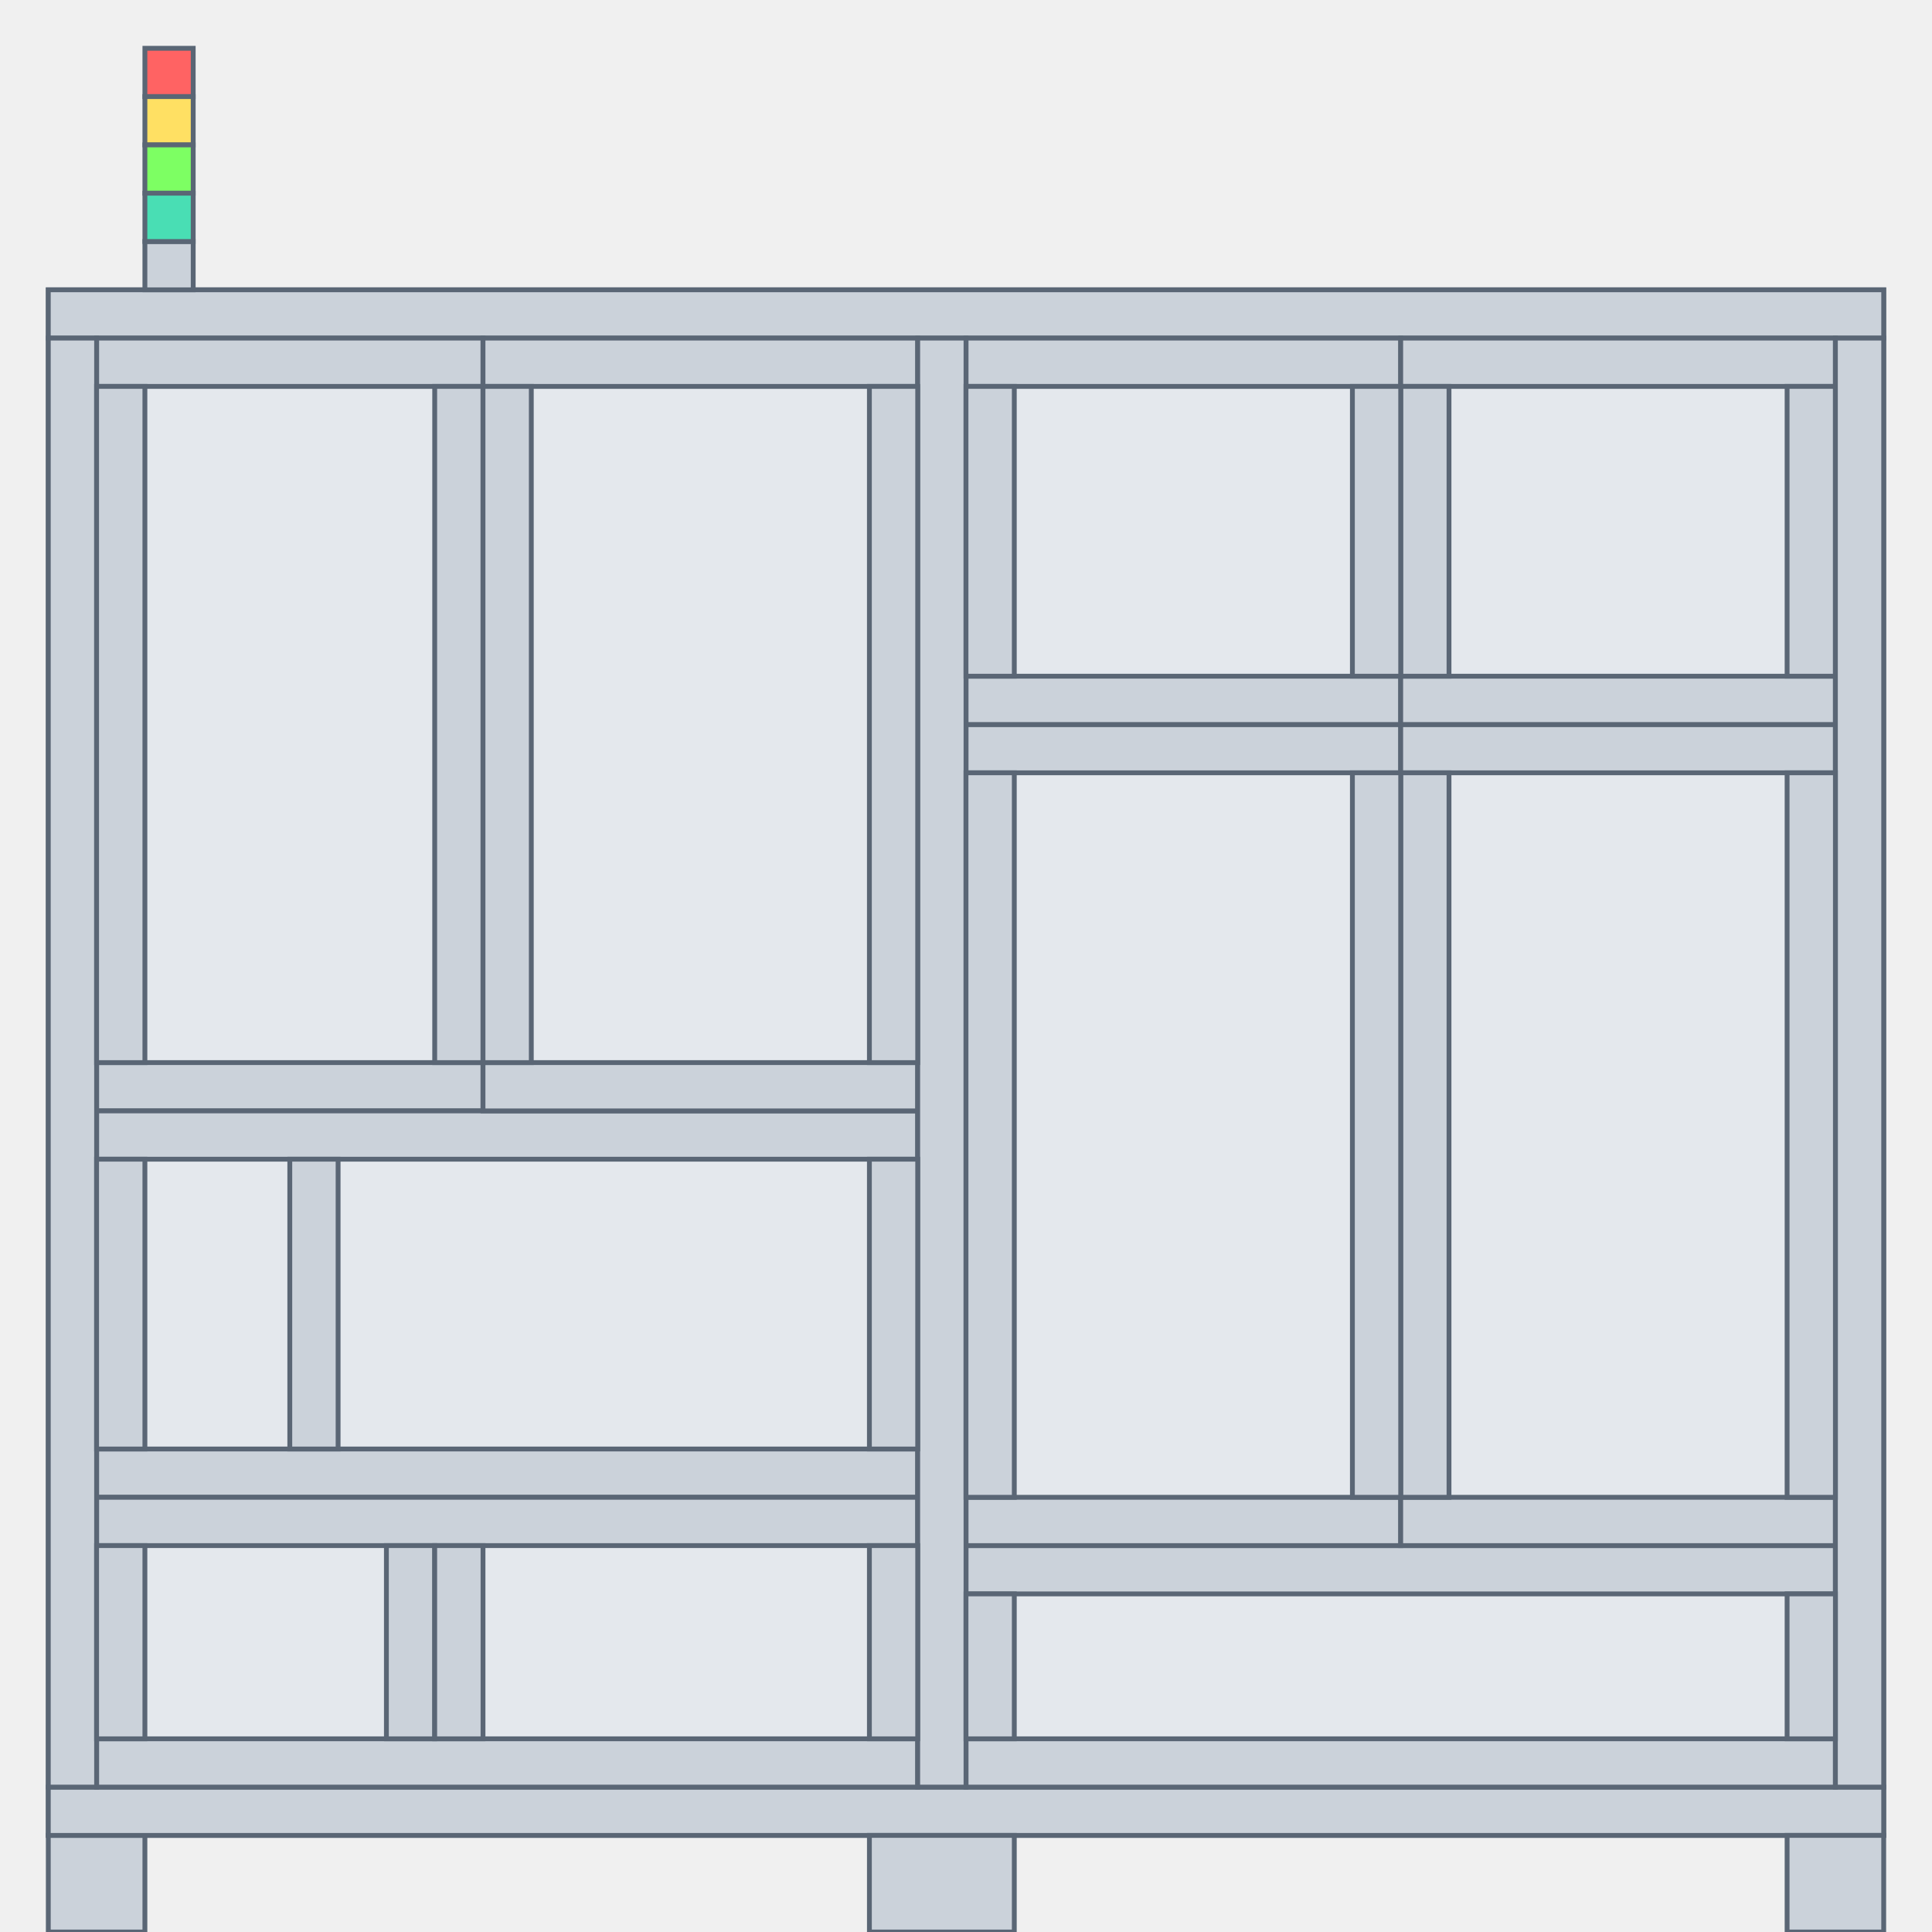
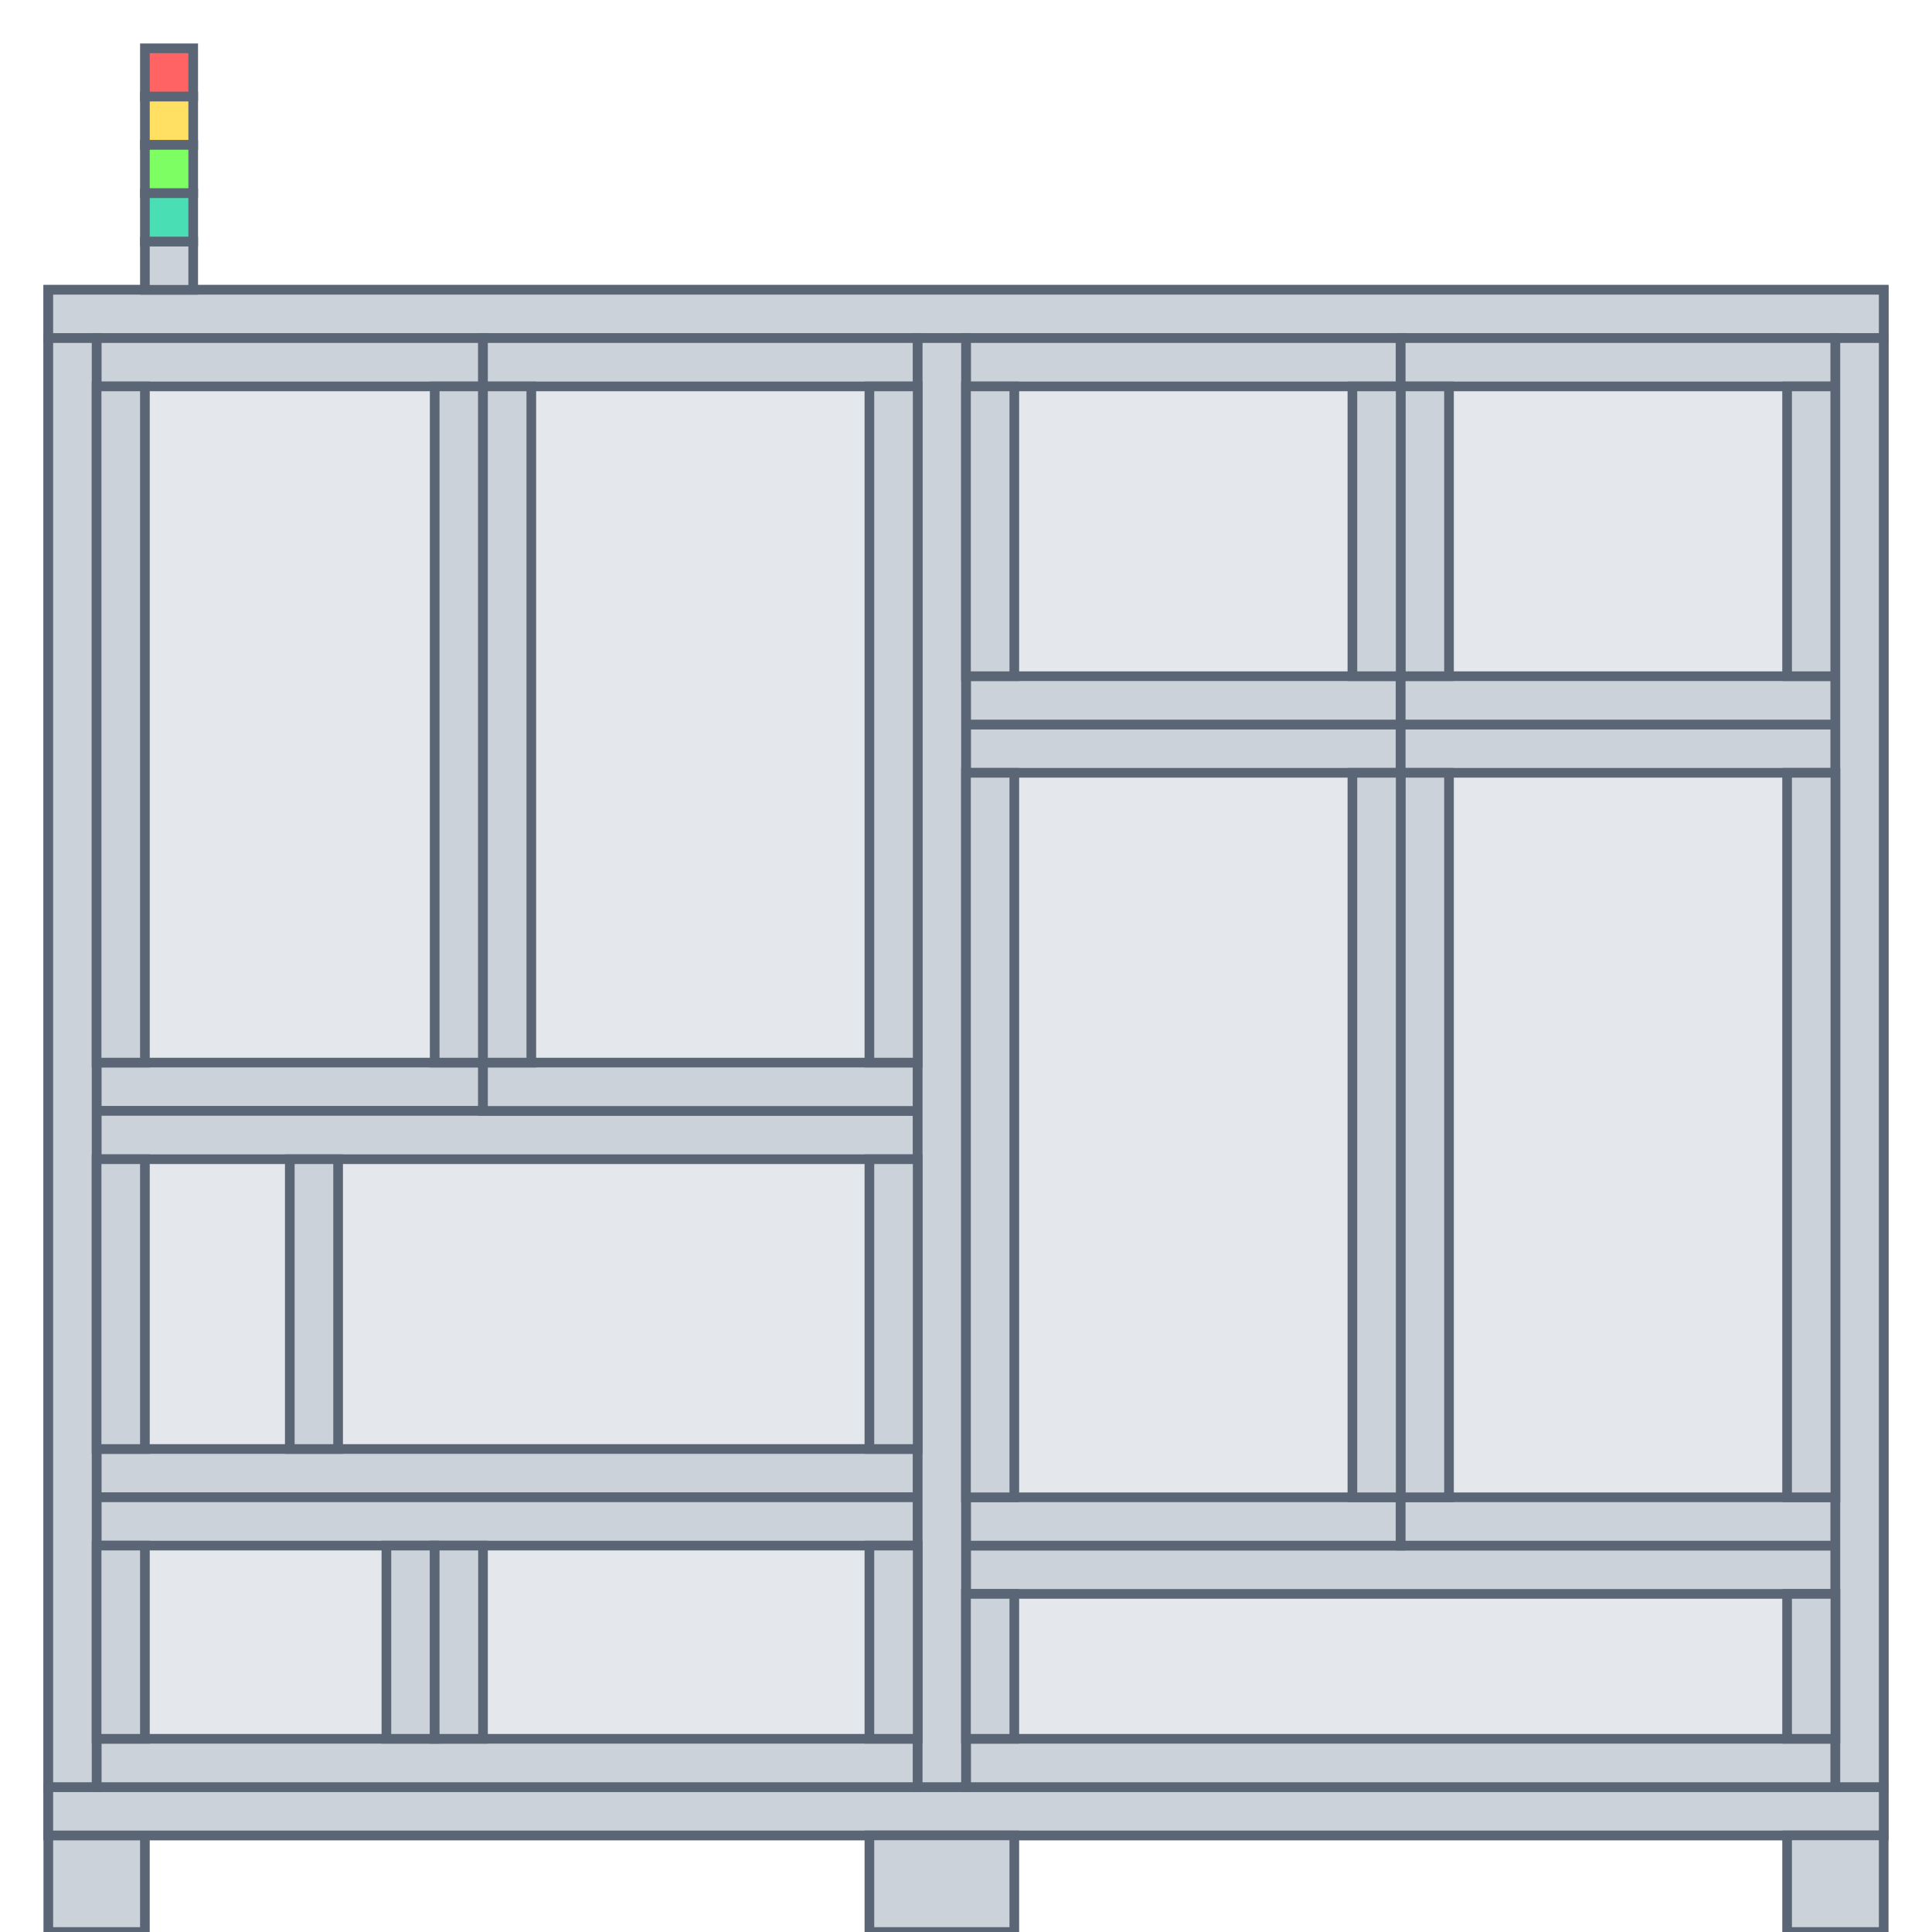
<svg xmlns="http://www.w3.org/2000/svg" width="400" height="400" viewBox="0 0 400 400" fill="none">
-   <g clip-path="url(#clip0_1100_5398)">
-     <rect x="10" y="60" width="380" height="320" fill="#E4E8ED" stroke="#5A6675" />
-     <rect x="10" y="380" width="20" height="20" fill="#CBD2DA" stroke="#5A6675" />
-     <rect x="10" y="370" width="380" height="10" fill="#CBD2DA" stroke="#5A6675" />
-     <rect x="10" y="60" width="380" height="10" fill="#CBD2DA" stroke="#5A6675" />
-     <rect x="200" y="70" width="90" height="10" fill="#CBD2DA" stroke="#5A6675" />
-     <rect x="20" y="70" width="80" height="10" fill="#CBD2DA" stroke="#5A6675" />
-     <rect x="20" y="220" width="80" height="10" fill="#CBD2DA" stroke="#5A6675" />
-     <rect x="20" y="230" width="170" height="10" fill="#CBD2DA" stroke="#5A6675" />
-     <rect x="20" y="300" width="170" height="10" fill="#CBD2DA" stroke="#5A6675" />
-     <rect x="20" y="310" width="170" height="10" fill="#CBD2DA" stroke="#5A6675" />
-     <rect x="100" y="70" width="90" height="10" fill="#CBD2DA" stroke="#5A6675" />
-     <rect x="100" y="220" width="90" height="10" fill="#CBD2DA" stroke="#5A6675" />
-     <rect x="200" y="150" width="90" height="10" fill="#CBD2DA" stroke="#5A6675" />
-     <rect x="290" y="150" width="90" height="10" fill="#CBD2DA" stroke="#5A6675" />
-     <rect x="200" y="320" width="180" height="10" fill="#CBD2DA" stroke="#5A6675" />
-     <rect x="200" y="310" width="90" height="10" fill="#CBD2DA" stroke="#5A6675" />
-     <rect x="290" y="310" width="90" height="10" fill="#CBD2DA" stroke="#5A6675" />
-     <rect x="290" y="70" width="90" height="10" fill="#CBD2DA" stroke="#5A6675" />
-     <rect x="200" y="140" width="90" height="10" fill="#CBD2DA" stroke="#5A6675" />
-     <rect x="200" y="360" width="180" height="10" fill="#CBD2DA" stroke="#5A6675" />
-     <rect x="20" y="360" width="170" height="10" fill="#CBD2DA" stroke="#5A6675" />
-     <rect x="290" y="140" width="90" height="10" fill="#CBD2DA" stroke="#5A6675" />
-     <rect x="10" y="70" width="10" height="300" fill="#CBD2DA" stroke="#5A6675" />
-     <rect x="370" y="80" width="10" height="60" fill="#CBD2DA" stroke="#5A6675" />
-     <rect x="190" y="70" width="10" height="300" fill="#CBD2DA" stroke="#5A6675" />
-     <rect x="380" y="70" width="10" height="300" fill="#CBD2DA" stroke="#5A6675" />
-     <rect x="200" y="80" width="10" height="60" fill="#CBD2DA" stroke="#5A6675" />
-     <rect x="20" y="80" width="10" height="140" fill="#CBD2DA" stroke="#5A6675" />
-     <rect x="20" y="240" width="10" height="60" fill="#CBD2DA" stroke="#5A6675" />
-     <rect x="20" y="320" width="10" height="40" fill="#CBD2DA" stroke="#5A6675" />
-     <rect x="80" y="320" width="10" height="40" fill="#CBD2DA" stroke="#5A6675" />
-     <rect x="90" y="320" width="10" height="40" fill="#CBD2DA" stroke="#5A6675" />
-     <rect x="180" y="320" width="10" height="40" fill="#CBD2DA" stroke="#5A6675" />
-     <rect x="60" y="240" width="10" height="60" fill="#CBD2DA" stroke="#5A6675" />
-     <rect x="180" y="240" width="10" height="60" fill="#CBD2DA" stroke="#5A6675" />
-     <rect x="90" y="80" width="10" height="140" fill="#CBD2DA" stroke="#5A6675" />
-     <rect x="100" y="80" width="10" height="140" fill="#CBD2DA" stroke="#5A6675" />
-     <rect x="180" y="80" width="10" height="140" fill="#CBD2DA" stroke="#5A6675" />
-     <rect x="200" y="160" width="10" height="150" fill="#CBD2DA" stroke="#5A6675" />
-     <rect x="290" y="160" width="10" height="150" fill="#CBD2DA" stroke="#5A6675" />
-     <rect x="200" y="330" width="10" height="30" fill="#CBD2DA" stroke="#5A6675" />
-     <rect x="370" y="330" width="10" height="30" fill="#CBD2DA" stroke="#5A6675" />
-     <rect x="290" y="80" width="10" height="60" fill="#CBD2DA" stroke="#5A6675" />
-     <rect x="280" y="80" width="10" height="60" fill="#CBD2DA" stroke="#5A6675" />
-     <rect x="280" y="160" width="10" height="150" fill="#CBD2DA" stroke="#5A6675" />
-     <rect x="370" y="160" width="10" height="150" fill="#CBD2DA" stroke="#5A6675" />
-     <rect x="180" y="380" width="30" height="20" fill="#CBD2DA" stroke="#5A6675" />
-     <rect x="370" y="380" width="20" height="20" fill="#CBD2DA" stroke="#5A6675" />
-     <rect x="30" y="50" width="10" height="10" fill="#CBD2DA" stroke="#5A6675" />
-     <rect x="30" y="10" width="10" height="10" fill="#FF6363" stroke="#5A6675" />
-     <rect x="30" y="20" width="10" height="10" fill="#FFE063" stroke="#5A6675" />
-     <rect x="30" y="30" width="10" height="10" fill="#7DFF63" stroke="#5A6675" />
-     <rect x="30" y="40" width="10" height="10" fill="#49DEB4" stroke="#5A6675" />
+   <rect width="400" height="400" fill="#D5D5D5" />
+   <g id="ì¤ë¹">
+     <path d="M-3193 -743C-3193 -744.105 -3192.1 -745 -3191 -745H6111C6112.1 -745 6113 -744.105 6113 -743V1142C6113 1143.1 6112.1 1144 6111 1144H-3191C-3192.1 1144 -3193 1143.1 -3193 1142V-743Z" fill="white" />
+     <path d="M-3191 -745V-744H6111V-745V-746H-3191V-745ZM6113 -743H6112V1142H6113H6114V-743H6113ZM6111 1144V1143H-3191V1144V1145H6111V1144ZM-3193 1142H-3192V-743H-3193H-3194V1142H-3193ZM-3191 1144V1143C-3191.55 1143 -3192 1142.55 -3192 1142H-3193H-3194C-3194 1143.66 -3192.66 1145 -3191 1145V1144ZM6113 1142H6112C6112 1142.55 6111.55 1143 6111 1143V1144V1145C6112.66 1145 6114 1143.66 6114 1142H6113ZM6111 -745V-744C6111.55 -744 6112 -743.552 6112 -743H6113H6114C6114 -744.657 6112.66 -746 6111 -746V-745ZM-3191 -745V-746C-3192.66 -746 -3194 -744.657 -3194 -743H-3193H-3192C-3192 -743.552 -3191.55 -744 -3191 -744V-745Z" fill="black" fill-opacity="0.1" />
+     <g id="IR-OCV" clip-path="url(#clip0_1100_5398)">
+       <g id="graphic">
+         <path id="Rectangle 99" d="M10 60H390V380H10V60Z" fill="#E4E8ED" />
+         <path id="Rectangle 99 (Stroke)" d="M391 59V381H9V59H391ZM11 379H389V61H11V379Z" fill="#5A6675" />
+         <path id="Rectangle 25" d="M10 380H30V400H10V380Z" fill="#CBD2DA" />
+         <path id="Rectangle 25 (Stroke)" d="M31 379V401H9V379H31ZM11 399H29V381H11V399Z" fill="#5A6675" />
+         <path id="Rectangle 28" d="M10 370H390V380H10V370Z" fill="#CBD2DA" />
+         <path id="Rectangle 28 (Stroke)" d="M391 369V381H9V369H391ZM11 379H389V371H11V379Z" fill="#5A6675" />
+         <path id="Rectangle 29" d="M10 60H390V70H10V60Z" fill="#CBD2DA" />
+         <path id="Rectangle 29 (Stroke)" d="M391 59V71H9V59H391ZM11 69H389V61H11V69Z" fill="#5A6675" />
+         <path id="Rectangle 60" d="M200 70H290V80H200V70Z" fill="#CBD2DA" />
+         <path id="Rectangle 60 (Stroke)" d="M291 69V81H199V69H291ZM201 79H289V71H201V79Z" fill="#5A6675" />
+         <path id="Rectangle 79" d="M20 70H100V80H20V70Z" fill="#CBD2DA" />
+         <path id="Rectangle 79 (Stroke)" d="M101 69V81H19V69H101ZM21 79H99V71H21V79Z" fill="#5A6675" />
+         <path id="Rectangle 85" d="M20 220H100V230H20V220Z" fill="#CBD2DA" />
+         <path id="Rectangle 85 (Stroke)" d="M101 219V231H19V219H101ZM21 229H99V221H21V229Z" fill="#5A6675" />
+         <path id="Rectangle 88" d="M20 230H190V240H20V230Z" fill="#CBD2DA" />
+         <path id="Rectangle 88 (Stroke)" d="M191 229V241H19V229H191ZM21 239H189V231H21V239Z" fill="#5A6675" />
+         <path id="Rectangle 92" d="M20 300H190V310H20V300Z" fill="#CBD2DA" />
+         <path id="Rectangle 92 (Stroke)" d="M191 299V311H19V299H191ZM21 309H189V301H21V309Z" fill="#5A6675" />
+         <path id="Rectangle 96" d="M20 310H190V320H20V310Z" fill="#CBD2DA" />
+         <path id="Rectangle 96 (Stroke)" d="M191 309V321H19V309H191ZM21 319H189V311H21V319Z" fill="#5A6675" />
+         <path id="Rectangle 84" d="M100 70H190V80H100V70Z" fill="#CBD2DA" />
+         <path id="Rectangle 84 (Stroke)" d="M191 69V81H99V69H191ZM101 79H189V71H101V79Z" fill="#5A6675" />
+         <path id="Rectangle 86" d="M100 220H190V230H100V220Z" fill="#CBD2DA" />
+         <path id="Rectangle 86 (Stroke)" d="M191 219V231H99V219H191ZM101 229H189V221H101V229Z" fill="#5A6675" />
+         <path id="Rectangle 65" d="M200 150H290V160H200V150Z" fill="#CBD2DA" />
+         <path id="Rectangle 65 (Stroke)" d="M291 149V161H199V149H291ZM201 159H289V151H201V159Z" fill="#5A6675" />
+         <path id="Rectangle 75" d="M290 150H380V160H290V150Z" fill="#CBD2DA" />
+         <path id="Rectangle 75 (Stroke)" d="M381 149V161H289V149H381ZM291 159H379V151H291V159Z" fill="#5A6675" />
+         <path id="Rectangle 69" d="M200 320H380V330H200V320Z" fill="#CBD2DA" />
+         <path id="Rectangle 69 (Stroke)" d="M381 319V331H199V319H381ZM201 329H379V321H201V329Z" fill="#5A6675" />
+         <path id="Rectangle 70" d="M200 310H290V320H200V310Z" fill="#CBD2DA" />
+         <path id="Rectangle 70 (Stroke)" d="M291 309V321H199V309H291ZM201 319H289V311H201V319Z" fill="#5A6675" />
+         <path id="Rectangle 72" d="M290 310H380V320H290V310Z" fill="#CBD2DA" />
+         <path id="Rectangle 72 (Stroke)" d="M381 309V321H289V309H381ZM291 319H379V311H291V319Z" fill="#5A6675" />
+         <path id="Rectangle 62" d="M290 70H380V80H290V70Z" fill="#CBD2DA" />
+         <path id="Rectangle 62 (Stroke)" d="M381 69V81H289V69H381ZM291 79H379V71H291V79Z" fill="#5A6675" />
+         <path id="Rectangle 61" d="M200 140H290V150H200V140Z" fill="#CBD2DA" />
+         <path id="Rectangle 61 (Stroke)" d="M291 139V151H199V139H291ZM201 149H289V141H201V149Z" fill="#5A6675" />
+         <path id="Rectangle 66" d="M200 360H380V370H200V360Z" fill="#CBD2DA" />
+         <path id="Rectangle 66 (Stroke)" d="M381 359V371H199V359H381ZM201 369H379V361H201V369Z" fill="#5A6675" />
+         <path id="Rectangle 97" d="M20 360H190V370H20V360Z" fill="#CBD2DA" />
+         <path id="Rectangle 97 (Stroke)" d="M191 359V371H19V359H191ZM21 369H189V361H21V369Z" fill="#5A6675" />
+         <path id="Rectangle 63" d="M290 140H380V150H290V140Z" fill="#CBD2DA" />
+         <path id="Rectangle 63 (Stroke)" d="M381 139V151H289V139H381ZM291 149H379V141H291V149Z" fill="#5A6675" />
+         <path id="Rectangle 55" d="M10 70H20V370H10V70Z" fill="#CBD2DA" />
+         <path id="Rectangle 55 (Stroke)" d="M21 69V371H9V69H21ZM11 369H19V71H11V369Z" fill="#5A6675" />
+         <path id="Rectangle 56" d="M370 80H380V140H370V80Z" fill="#CBD2DA" />
+         <path id="Rectangle 56 (Stroke)" d="M381 79V141H369V79H381ZM371 139H379V81H371V139Z" fill="#5A6675" />
+         <path id="Rectangle 57" d="M190 70H200V370H190V70Z" fill="#CBD2DA" />
+         <path id="Rectangle 57 (Stroke)" d="M201 69V371H189V69H201ZM191 369H199V71H191V369Z" fill="#5A6675" />
+         <path id="Rectangle 78" d="M380 70H390V370H380V70Z" fill="#CBD2DA" />
+         <path id="Rectangle 78 (Stroke)" d="M391 69V371H379V69H391ZM381 369H389V71H381V369Z" fill="#5A6675" />
+         <path id="Rectangle 58" d="M200 80H210V140H200V80Z" fill="#CBD2DA" />
+         <path id="Rectangle 58 (Stroke)" d="M211 79V141H199V79H211ZM201 139H209V81H201V139Z" fill="#5A6675" />
+         <path id="Rectangle 80" d="M20 80H30V220H20V80Z" fill="#CBD2DA" />
+         <path id="Rectangle 80 (Stroke)" d="M31 79V221H19V79H31ZM21 219H29V81H21V219Z" fill="#5A6675" />
+         <path id="Rectangle 89" d="M20 240H30V300H20V240Z" fill="#CBD2DA" />
+         <path id="Rectangle 89 (Stroke)" d="M31 239V301H19V239H31ZM21 299H29V241H21V299Z" fill="#5A6675" />
+         <path id="Rectangle 93" d="M20 320H30V360H20V320Z" fill="#CBD2DA" />
+         <path id="Rectangle 93 (Stroke)" d="M31 319V361H19V319H31ZM21 359H29V321H21V359Z" fill="#5A6675" />
+         <path id="Rectangle 94" d="M80 320H90V360H80V320Z" fill="#CBD2DA" />
+         <path id="Rectangle 94 (Stroke)" d="M91 319V361H79V319H91ZM81 359H89V321H81V359Z" fill="#5A6675" />
+         <path id="Rectangle 95" d="M90 320H100V360H90V320Z" fill="#CBD2DA" />
+         <path id="Rectangle 95 (Stroke)" d="M101 319V361H89V319H101ZM91 359H99V321H91V359Z" fill="#5A6675" />
+         <path id="Rectangle 98" d="M180 320H190V360H180V320Z" fill="#CBD2DA" />
+         <path id="Rectangle 98 (Stroke)" d="M191 319V361H179V319H191ZM181 359H189V321H181V359Z" fill="#5A6675" />
+         <path id="Rectangle 90" d="M60 240H70V300H60V240Z" fill="#CBD2DA" />
+         <path id="Rectangle 90 (Stroke)" d="M71 239V301H59V239H71ZM61 299H69V241H61V299Z" fill="#5A6675" />
+         <path id="Rectangle 91" d="M180 240H190V300H180V240Z" fill="#CBD2DA" />
+         <path id="Rectangle 91 (Stroke)" d="M191 239V301H179V239H191ZM181 299H189V241H181V299Z" fill="#5A6675" />
+         <path id="Rectangle 81" d="M90 80H100V220H90V80Z" fill="#CBD2DA" />
+         <path id="Rectangle 81 (Stroke)" d="M101 79V221H89V79H101ZM91 219H99V81H91V219Z" fill="#5A6675" />
+         <path id="Rectangle 82" d="M100 80H110V220H100V80Z" fill="#CBD2DA" />
+         <path id="Rectangle 82 (Stroke)" d="M111 79V221H99V79H111ZM101 219H109V81H101V219Z" fill="#5A6675" />
+         <path id="Rectangle 83" d="M180 80H190V220H180V80Z" fill="#CBD2DA" />
+         <path id="Rectangle 83 (Stroke)" d="M191 79V221H179V79H191ZM181 219H189V81H181V219Z" fill="#5A6675" />
+         <path id="Rectangle 67" d="M200 160H210V310H200V160Z" fill="#CBD2DA" />
+         <path id="Rectangle 67 (Stroke)" d="M211 159V311H199V159H211ZM201 309H209V161H201V309Z" fill="#5A6675" />
+         <path id="Rectangle 76" d="M290 160H300V310H290V160Z" fill="#CBD2DA" />
+         <path id="Rectangle 76 (Stroke)" d="M301 159V311H289V159H301ZM291 309H299V161H291V309Z" fill="#5A6675" />
+         <path id="Rectangle 73" d="M200 330H210V360H200V330Z" fill="#CBD2DA" />
+         <path id="Rectangle 73 (Stroke)" d="M211 329V361H199V329H211ZM201 359H209V331H201V359Z" fill="#5A6675" />
+         <path id="Rectangle 74" d="M370 330H380V360H370V330Z" fill="#CBD2DA" />
+         <path id="Rectangle 74 (Stroke)" d="M381 329V361H369V329H381ZM371 359H379V331H371V359Z" fill="#5A6675" />
+         <path id="Rectangle 59" d="M290 80H300V140H290V80Z" fill="#CBD2DA" />
+         <path id="Rectangle 59 (Stroke)" d="M301 79V141H289V79H301ZM291 139H299V81H291V139Z" fill="#5A6675" />
+         <path id="Rectangle 64" d="M280 80H290V140H280V80Z" fill="#CBD2DA" />
+         <path id="Rectangle 64 (Stroke)" d="M291 79V141H279V79H291ZM281 139H289V81H281V139Z" fill="#5A6675" />
+         <path id="Rectangle 68" d="M280 160H290V310H280V160Z" fill="#CBD2DA" />
+         <path id="Rectangle 68 (Stroke)" d="M291 159V311H279V159H291ZM281 309H289V161H281V309Z" fill="#5A6675" />
+         <path id="Rectangle 77" d="M370 160H380V310H370V160Z" fill="#CBD2DA" />
+         <path id="Rectangle 77 (Stroke)" d="M381 159V311H369V159H381ZM371 309H379V161H371V309Z" fill="#5A6675" />
+         <path id="Rectangle 26" d="M180 380H210V400H180V380Z" fill="#CBD2DA" />
+         <path id="Rectangle 26 (Stroke)" d="M211 379V401H179V379H211ZM181 399H209V381H181V399Z" fill="#5A6675" />
+         <path id="Rectangle 27" d="M370 380H390V400H370V380Z" fill="#CBD2DA" />
+         <path id="Rectangle 27 (Stroke)" d="M391 379V401H369V379H391ZM371 399H389V381H371V399Z" fill="#5A6675" />
+         <path id="Rectangle 50" d="M30 50H40V60H30V50Z" fill="#CBD2DA" />
+         <path id="Rectangle 50 (Stroke)" d="M41 49V61H29V49H41ZM31 59H39V51H31V59Z" fill="#5A6675" />
+         <path id="Rectangle 51" d="M30 10H40V20H30V10Z" fill="#FF6363" />
+         <path id="Rectangle 51 (Stroke)" d="M41 9V21H29V9H41ZM31 19H39V11H31V19Z" fill="#5A6675" />
+         <path id="Rectangle 52" d="M30 20H40V30H30V20Z" fill="#FFE063" />
+         <path id="Rectangle 52 (Stroke)" d="M41 19V31H29V19H41ZM31 29H39V21H31V29Z" fill="#5A6675" />
+         <path id="Rectangle 53" d="M30 30H40V40H30V30Z" fill="#7DFF63" />
+         <path id="Rectangle 53 (Stroke)" d="M41 29V41H29V29H41ZM31 39H39V31H31V39Z" fill="#5A6675" />
+         <path id="Rectangle 54" d="M30 40H40V50H30V40Z" fill="#49DEB4" />
+         <path id="Rectangle 54 (Stroke)" d="M41 39V51H29V39H41ZM31 49H39V41H31V49Z" fill="#5A6675" />
+       </g>
+     </g>
  </g>
  <defs>
    <clipPath id="clip0_1100_5398">
      <rect width="400" height="400" fill="white" />
    </clipPath>
  </defs>
</svg>
